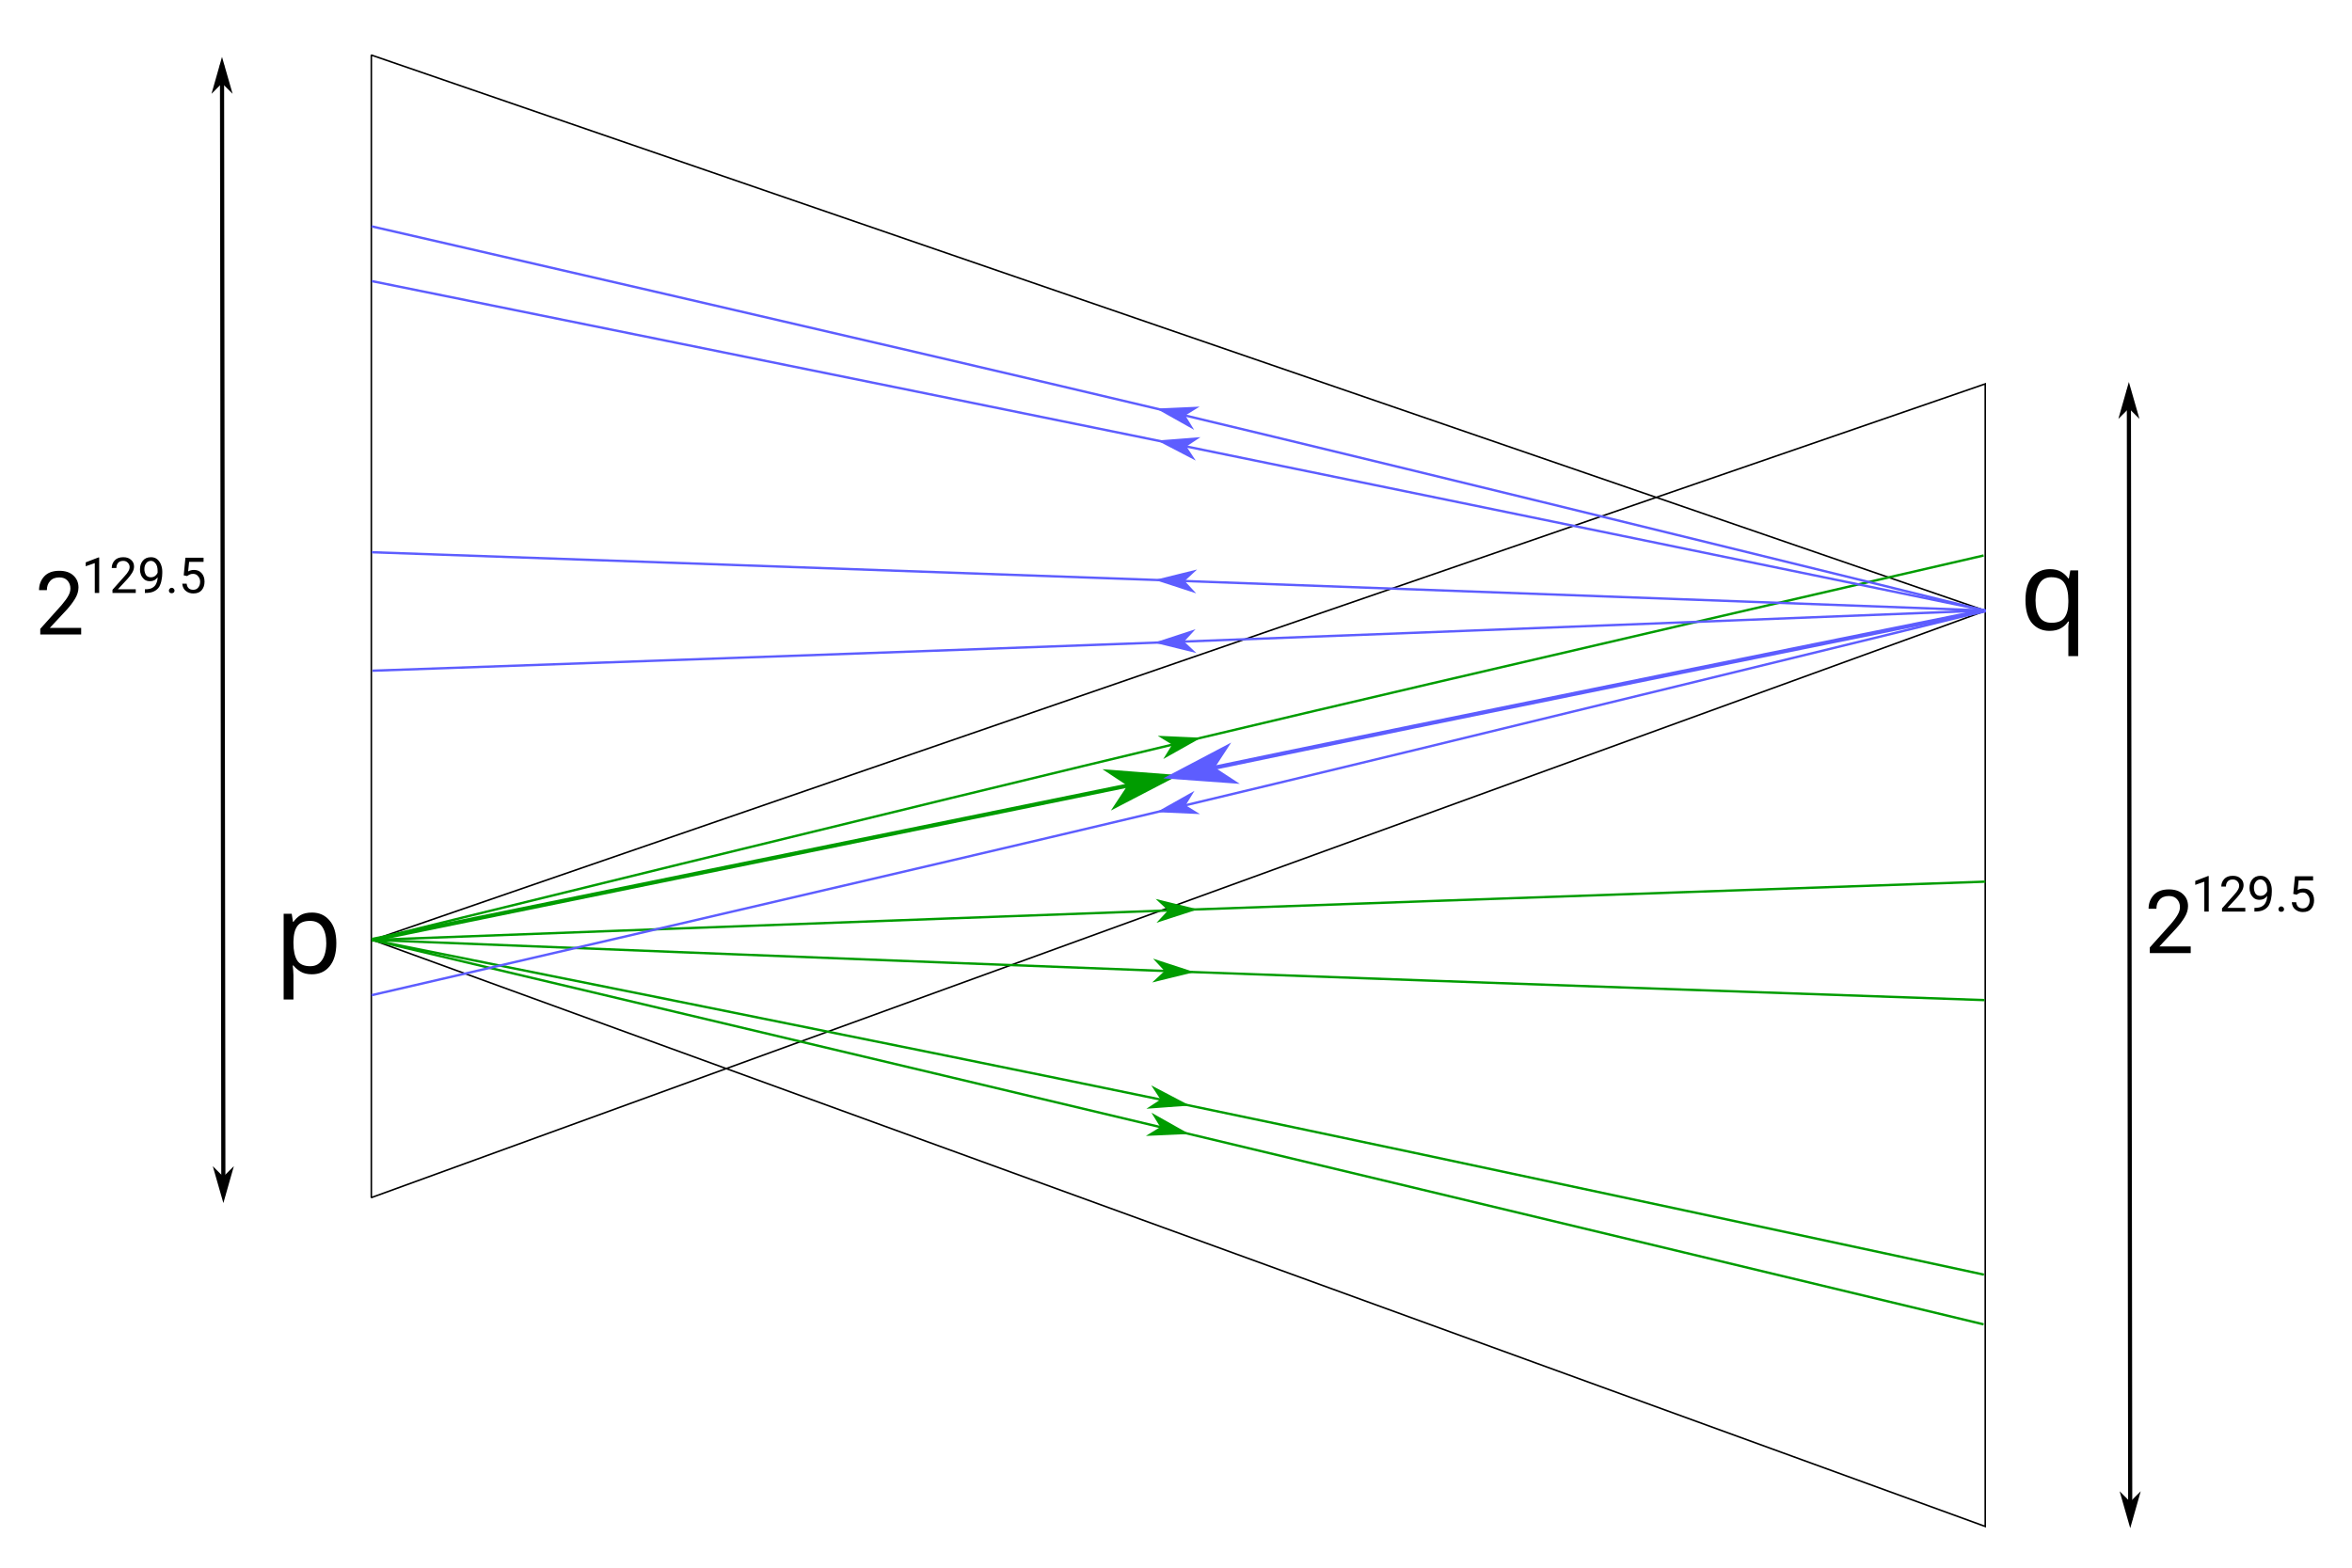
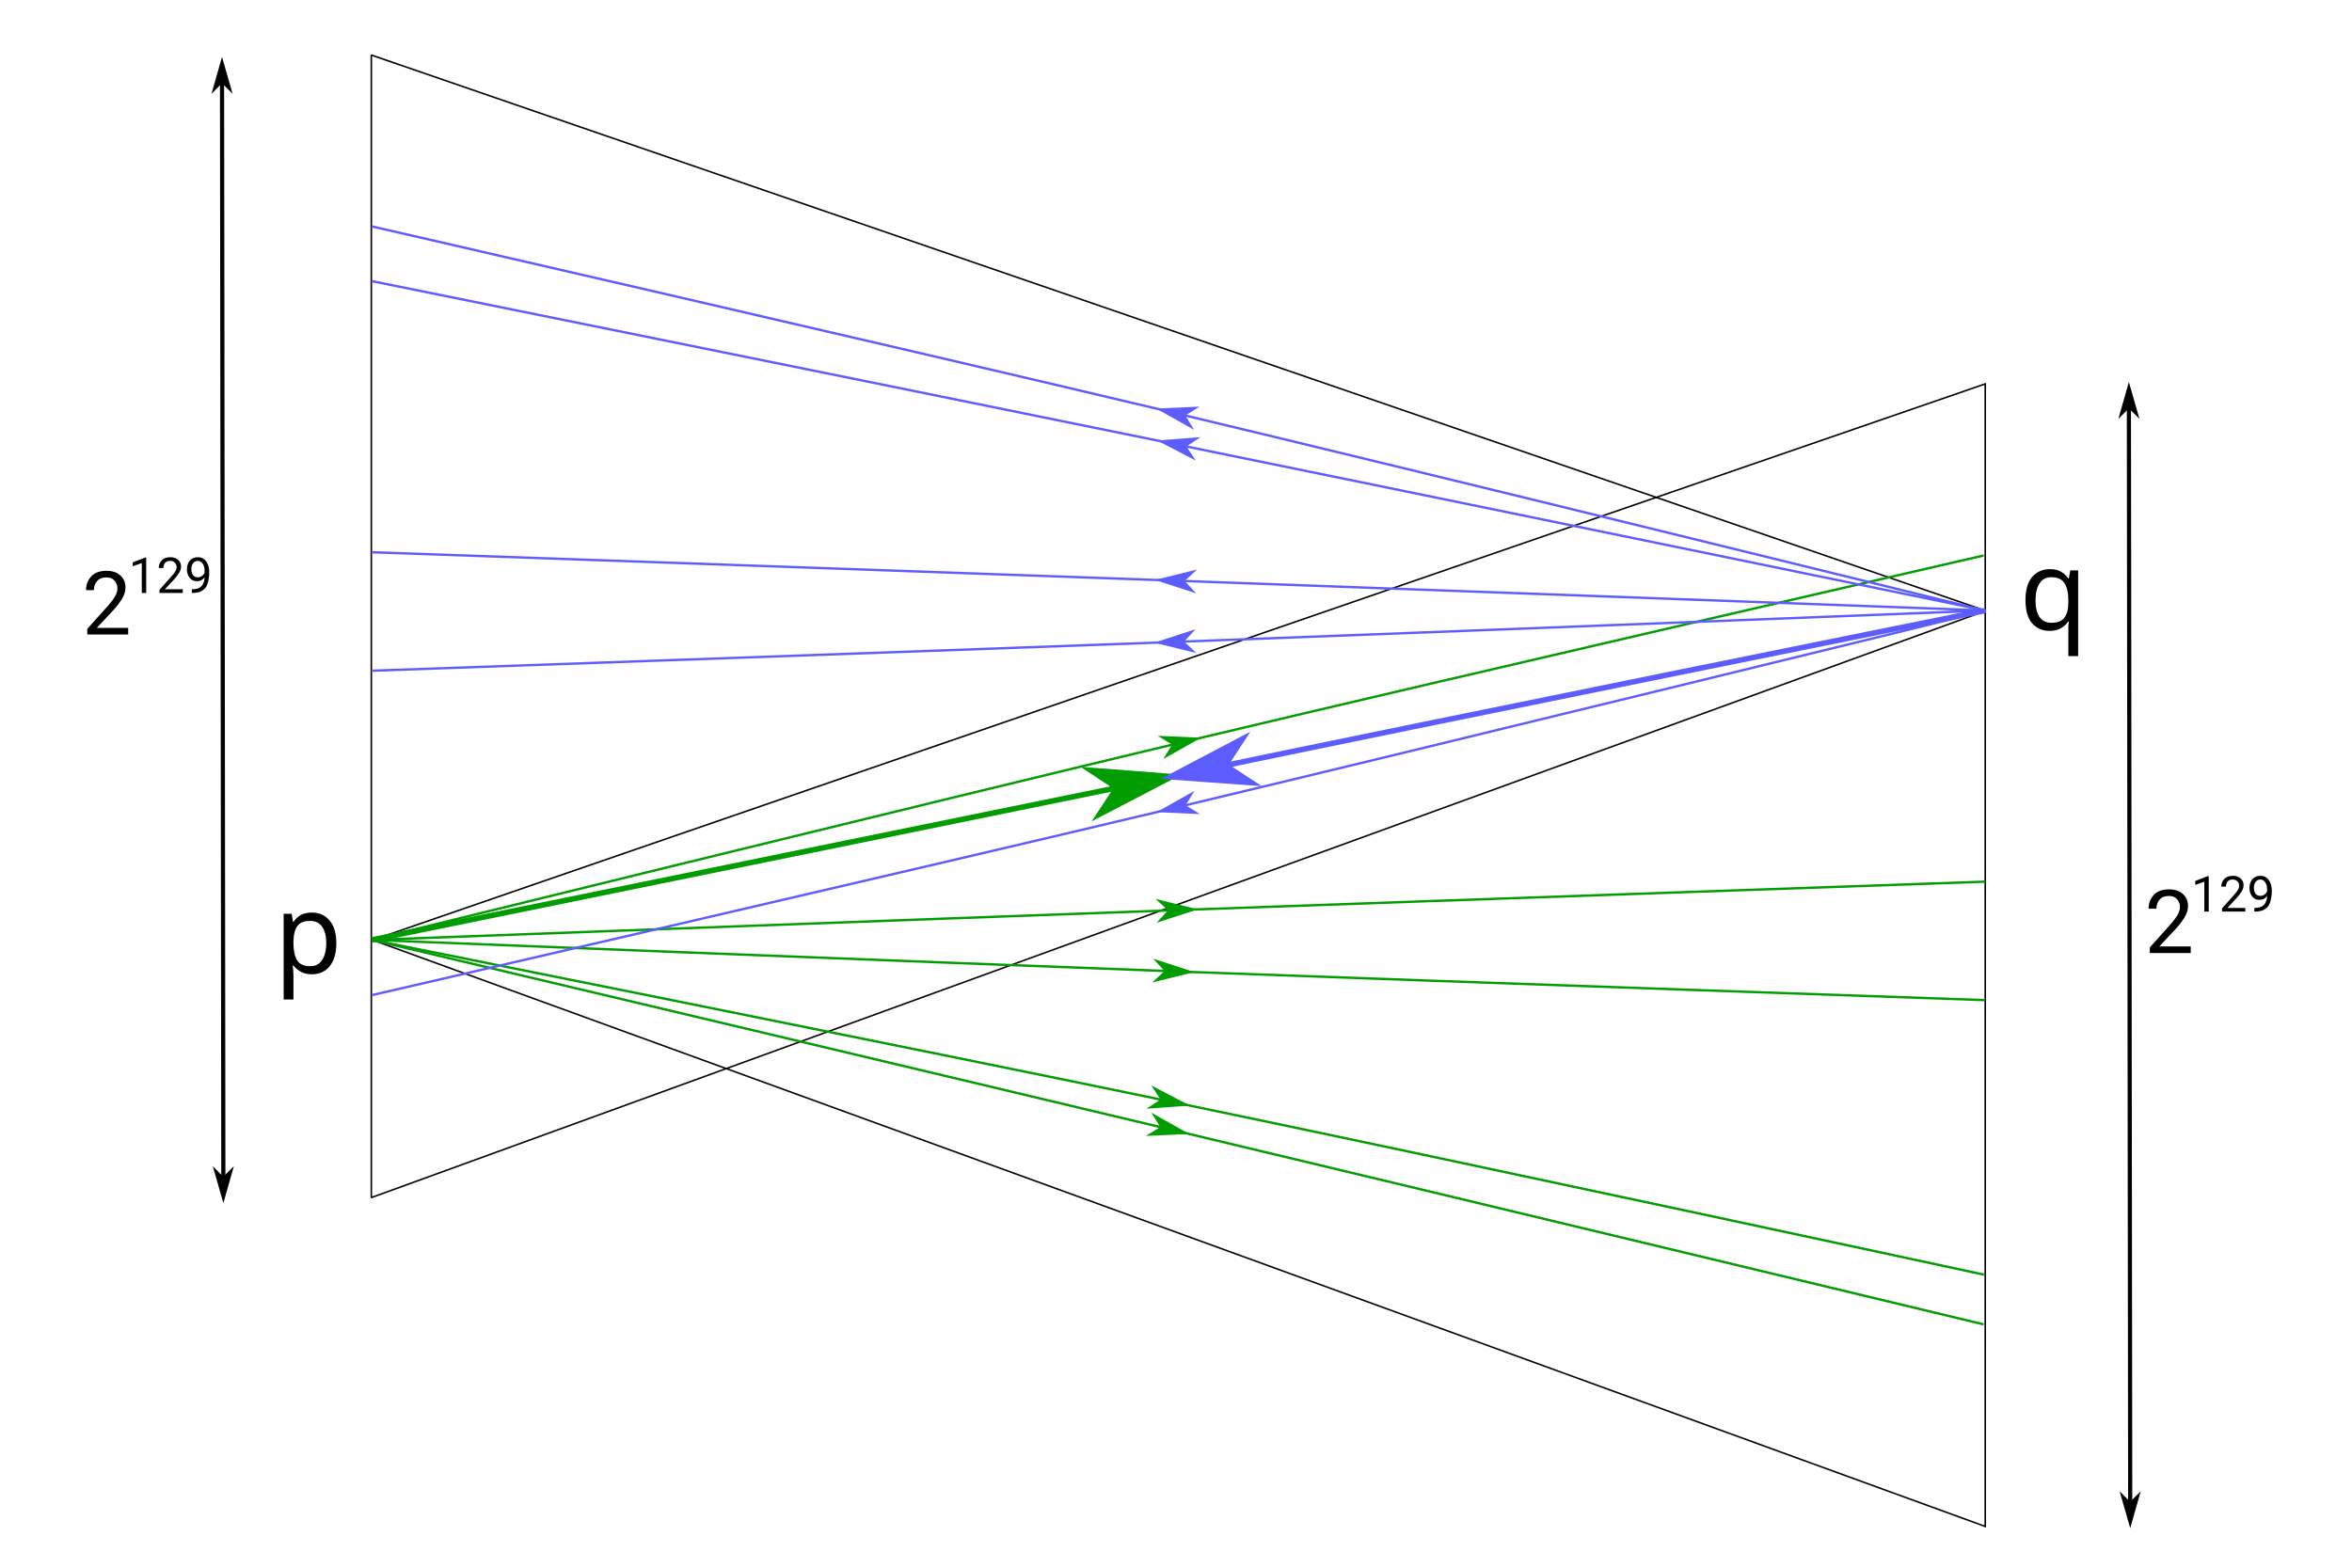
<svg xmlns="http://www.w3.org/2000/svg" width="150mm" height="100mm" viewBox="0 0 150 100" version="1.1" id="svg8">
  <defs id="defs2">
+     <marker orient="auto" refY="0.0" refX="0.0" id="marker1501" style="overflow:visible;">
+       <path id="path1247" d="M 0.0,0.0 L 5.0,-5.0 L -12.5,0.0 L 5.0,5.0 L 0.0,0.0 z " style="fill-rule:evenodd;stroke:#5d5dff;stroke-width:1pt;stroke-opacity:1;fill:#000000;fill-opacity:1" transform="scale(0.4) rotate(180) translate(10,0)" />
+     </marker>
    <marker orient="auto" refY="0" refX="0" id="marker10367" style="overflow:visible">
-       <path id="path10365" d="M 0,0 5,-5 -12.5,0 5,5 Z" style="fill:#5d5dff;fill-opacity:1;fill-rule:evenodd;stroke:#5d5dff;stroke-width:1pt;stroke-opacity:1" transform="matrix(-0.8,0,0,-0.8,-10,0)" />
+       <path id="path10365" d="M 0,0 5,-5 -12.5,0 5,5 Z" style="fill:#000000;fill-opacity:1;fill-rule:evenodd;stroke:#5d5dff;stroke-width:1pt;stroke-opacity:1" transform="matrix(-0.8,0,0,-0.8,-10,0)" />
    </marker>
    <marker orient="auto" refY="0" refX="0" id="Arrow1Mend" style="overflow:visible">
      <path id="path930" d="M 0,0 5,-5 -12.5,0 5,5 Z" style="fill:#000000;fill-opacity:1;fill-rule:evenodd;stroke:#000000;stroke-width:1pt;stroke-opacity:1" transform="matrix(-0.4,0,0,-0.4,-4,0)" />
    </marker>
    <marker orient="auto" refY="0" refX="0" id="Arrow1Mstart" style="overflow:visible">
      <path id="path927" d="M 0,0 5,-5 -12.5,0 5,5 Z" style="fill:#000000;fill-opacity:1;fill-rule:evenodd;stroke:#000000;stroke-width:1pt;stroke-opacity:1" transform="matrix(0.4,0,0,0.4,4,0)" />
    </marker>
    <marker orient="auto" refY="0" refX="0" id="Arrow1Lstart" style="overflow:visible">
      <path id="path921" d="M 0,0 5,-5 -12.5,0 5,5 Z" style="fill:#000000;fill-opacity:1;fill-rule:evenodd;stroke:#000000;stroke-width:1pt;stroke-opacity:1" transform="matrix(0.8,0,0,0.8,10,0)" />
    </marker>
    <marker style="overflow:visible" id="marker1331" refX="0" refY="0" orient="auto">
      <path transform="matrix(-0.8,0,0,-0.8,-10,0)" style="fill:#009c00;fill-opacity:1;fill-rule:evenodd;stroke:#009c00;stroke-width:1pt;stroke-opacity:1" d="M 0,0 5,-5 -12.5,0 5,5 Z" id="path1329" />
    </marker>
    <marker orient="auto" refY="0" refX="0" id="Arrow1Mstart-1" style="overflow:visible">
      <path id="path927-6" d="M 0,0 5,-5 -12.5,0 5,5 Z" style="fill:#000000;fill-opacity:1;fill-rule:evenodd;stroke:#000000;stroke-width:1pt;stroke-opacity:1" transform="matrix(0.4,0,0,0.4,4,0)" />
    </marker>
    <marker orient="auto" refY="0" refX="0" id="Arrow1Mend-3" style="overflow:visible">
      <path id="path930-8" d="M 0,0 5,-5 -12.5,0 5,5 Z" style="fill:#000000;fill-opacity:1;fill-rule:evenodd;stroke:#000000;stroke-width:1pt;stroke-opacity:1" transform="matrix(-0.4,0,0,-0.4,-4,0)" />
    </marker>
    <marker style="overflow:visible" id="marker1331-9" refX="0" refY="0" orient="auto">
      <path transform="matrix(-0.8,0,0,-0.8,-10,0)" style="fill:#009c00;fill-opacity:1;fill-rule:evenodd;stroke:#009c00;stroke-width:1pt;stroke-opacity:1" d="M 0,0 5,-5 -12.5,0 5,5 Z" id="path1329-1" />
    </marker>
    <marker style="overflow:visible" id="marker1331-7" refX="0" refY="0" orient="auto">
      <path transform="matrix(-0.8,0,0,-0.8,-10,0)" style="fill:#009c00;fill-opacity:1;fill-rule:evenodd;stroke:#009c00;stroke-width:1pt;stroke-opacity:1" d="M 0,0 5,-5 -12.5,0 5,5 Z" id="path1329-4" />
    </marker>
    <marker style="overflow:visible" id="marker1331-1" refX="0" refY="0" orient="auto">
      <path transform="matrix(-0.8,0,0,-0.8,-10,0)" style="fill:#000000;fill-opacity:1;fill-rule:evenodd;stroke:#000000;stroke-width:1pt;stroke-opacity:1" d="M 0,0 5,-5 -12.5,0 5,5 Z" id="path1329-9" />
    </marker>
    <marker style="overflow:visible" id="marker1331-8" refX="0" refY="0" orient="auto">
      <path transform="matrix(-0.8,0,0,-0.8,-10,0)" style="fill:#000000;fill-opacity:1;fill-rule:evenodd;stroke:#000000;stroke-width:1pt;stroke-opacity:1" d="M 0,0 5,-5 -12.5,0 5,5 Z" id="path1329-7" />
    </marker>
    <marker style="overflow:visible" id="marker1331-93" refX="0" refY="0" orient="auto">
      <path transform="matrix(-0.8,0,0,-0.8,-10,0)" style="fill:#009c00;fill-opacity:1;fill-rule:evenodd;stroke:#009c00;stroke-width:1pt;stroke-opacity:1" d="M 0,0 5,-5 -12.5,0 5,5 Z" id="path1329-13" />
    </marker>
    <marker style="overflow:visible" id="marker1331-8-7" refX="0" refY="0" orient="auto">
      <path transform="matrix(-0.8,0,0,-0.8,-10,0)" style="fill:#000000;fill-opacity:1;fill-rule:evenodd;stroke:#000000;stroke-width:1pt;stroke-opacity:1" d="M 0,0 5,-5 -12.5,0 5,5 Z" id="path1329-7-9" />
    </marker>
    <marker style="overflow:visible" id="marker1331-8-8" refX="0" refY="0" orient="auto">
      <path transform="matrix(-0.8,0,0,-0.8,-10,0)" style="fill:#009c00;fill-opacity:1;fill-rule:evenodd;stroke:#009c00;stroke-width:1pt;stroke-opacity:1" d="M 0,0 5,-5 -12.5,0 5,5 Z" id="path1329-7-8" />
    </marker>
    <marker style="overflow:visible" id="marker1331-8-8-0" refX="0" refY="0" orient="auto">
      <path transform="matrix(-0.8,0,0,-0.8,-10,0)" style="fill:#009c00;fill-opacity:1;fill-rule:evenodd;stroke:#009c00;stroke-width:1pt;stroke-opacity:1" d="M 0,0 5,-5 -12.5,0 5,5 Z" id="path1329-7-8-0" />
    </marker>
    <marker style="overflow:visible" id="marker1331-6" refX="0" refY="0" orient="auto">
      <path transform="matrix(-0.8,0,0,-0.8,-10,0)" style="fill:#5d5dff;fill-opacity:1;fill-rule:evenodd;stroke:#5d5dff;stroke-width:1pt;stroke-opacity:1" d="M 0,0 5,-5 -12.5,0 5,5 Z" id="path1329-8" />
    </marker>
    <marker style="overflow:visible" id="marker1331-9-2" refX="0" refY="0" orient="auto">
      <path transform="matrix(-0.8,0,0,-0.8,-10,0)" style="fill:#5d5dff;fill-opacity:1;fill-rule:evenodd;stroke:#5d5dff;stroke-width:1pt;stroke-opacity:1" d="M 0,0 5,-5 -12.5,0 5,5 Z" id="path1329-1-3" />
    </marker>
    <marker style="overflow:visible" id="marker1331-7-8" refX="0" refY="0" orient="auto">
      <path transform="matrix(-0.8,0,0,-0.8,-10,0)" style="fill:#5d5dff;fill-opacity:1;fill-rule:evenodd;stroke:#5d5dff;stroke-width:1pt;stroke-opacity:1" d="M 0,0 5,-5 -12.5,0 5,5 Z" id="path1329-4-5" />
    </marker>
    <marker style="overflow:visible" id="marker1331-93-0" refX="0" refY="0" orient="auto">
      <path transform="matrix(-0.8,0,0,-0.8,-10,0)" style="fill:#000000;fill-opacity:1;fill-rule:evenodd;stroke:#000000;stroke-width:1pt;stroke-opacity:1" d="M 0,0 5,-5 -12.5,0 5,5 Z" id="path1329-13-5" />
    </marker>
    <marker style="overflow:visible" id="marker1331-8-8-9" refX="0" refY="0" orient="auto">
-       <path transform="matrix(-0.8,0,0,-0.8,-10,0)" style="fill:#5d5dff;fill-opacity:1;fill-rule:evenodd;stroke:#5d5dff;stroke-width:1pt;stroke-opacity:1" d="M 0,0 5,-5 -12.5,0 5,5 Z" id="path1329-7-8-2" />
+       <path transform="matrix(-0.8,0,0,-0.8,-10,0)" style="fill:#000000;fill-opacity:1;fill-rule:evenodd;stroke:#5d5dff;stroke-width:1pt;stroke-opacity:1" d="M 0,0 5,-5 -12.5,0 5,5 Z" id="path1329-7-8-2" />
    </marker>
    <marker style="overflow:visible" id="marker1331-8-8-0-6" refX="0" refY="0" orient="auto">
      <path transform="matrix(-0.8,0,0,-0.8,-10,0)" style="fill:#5d5dff;fill-opacity:1;fill-rule:evenodd;stroke:#5d5dff;stroke-width:1pt;stroke-opacity:1" d="M 0,0 5,-5 -12.5,0 5,5 Z" id="path1329-7-8-0-8" />
    </marker>
    <marker style="overflow:visible" id="marker1331-8-8-7" refX="0" refY="0" orient="auto">
      <path transform="matrix(-0.8,0,0,-0.8,-10,0)" style="fill:#009c00;fill-opacity:1;fill-rule:evenodd;stroke:#009c00;stroke-width:1pt;stroke-opacity:1" d="M 0,0 5,-5 -12.5,0 5,5 Z" id="path1329-7-8-26" />
    </marker>
    <marker style="overflow:visible" id="marker1331-8-8-2" refX="0" refY="0" orient="auto">
      <path transform="matrix(-0.8,0,0,-0.8,-10,0)" style="fill:#009c00;fill-opacity:1;fill-rule:evenodd;stroke:#009c00;stroke-width:1pt;stroke-opacity:1" d="M 0,0 5,-5 -12.5,0 5,5 Z" id="path1329-7-8-9" />
    </marker>
    <marker style="overflow:visible" id="marker1331-8-8-7-0" refX="0" refY="0" orient="auto">
      <path transform="matrix(-0.8,0,0,-0.8,-10,0)" style="fill:#009c00;fill-opacity:1;fill-rule:evenodd;stroke:#009c00;stroke-width:1pt;stroke-opacity:1" d="M 0,0 5,-5 -12.5,0 5,5 Z" id="path1329-7-8-26-3" />
    </marker>
    <marker style="overflow:visible" id="marker1331-8-8-7-2" refX="0" refY="0" orient="auto">
      <path transform="matrix(-0.8,0,0,-0.8,-10,0)" style="fill:#5d5dff;fill-opacity:1;fill-rule:evenodd;stroke:#5d5dff;stroke-width:1pt;stroke-opacity:1" d="M 0,0 5,-5 -12.5,0 5,5 Z" id="path1329-7-8-26-35" />
    </marker>
    <marker style="overflow:visible" id="marker1331-8-8-1" refX="0" refY="0" orient="auto">
      <path transform="matrix(-0.8,0,0,-0.8,-10,0)" style="fill:#5d5dff;fill-opacity:1;fill-rule:evenodd;stroke:#5d5dff;stroke-width:1pt;stroke-opacity:1" d="M 0,0 5,-5 -12.5,0 5,5 Z" id="path1329-7-8-7" />
    </marker>
  </defs>
  <g id="layer1" transform="translate(0,-197)">
    <path style="fill:none;stroke:#000000;stroke-width:0.1;stroke-linecap:butt;stroke-linejoin:miter;stroke-miterlimit:4;stroke-dasharray:none;stroke-opacity:1" d="M 23.77,256.963 126.61,221.488 V 294.369 Z" id="path861" />
    <path style="fill:none;stroke:#000000;stroke-width:0.1;stroke-linecap:butt;stroke-linejoin:bevel;stroke-miterlimit:4;stroke-dasharray:none;stroke-opacity:1" d="M 126.634,235.96 23.681,200.512 v 72.881 z" id="path861-2" />
    <text xml:space="preserve" style="font-style:normal;font-variant:normal;font-weight:normal;font-stretch:normal;font-size:7.056px;line-height:1.25;font-family:Cabin;-inkscape-font-specification:Cabin;font-variant-ligatures:normal;font-variant-position:normal;font-variant-caps:normal;font-variant-numeric:normal;font-variant-alternates:normal;font-feature-settings:normal;text-indent:0;text-align:start;text-decoration:none;text-decoration-line:none;text-decoration-style:solid;text-decoration-color:#000000;letter-spacing:0px;word-spacing:0px;text-transform:none;writing-mode:lr-tb;direction:ltr;text-orientation:mixed;dominant-baseline:auto;baseline-shift:baseline;text-anchor:start;white-space:normal;shape-padding:0;opacity:1;vector-effect:none;fill:#000000;fill-opacity:1;stroke:none;stroke-width:0.265;stroke-linecap:butt;stroke-linejoin:miter;stroke-miterlimit:4;stroke-dasharray:none;stroke-dashoffset:0;stroke-opacity:1" x="17.498" y="259.071" id="text2095">
      <tspan id="tspan2093" x="17.498" y="259.071" style="font-style:normal;font-variant:normal;font-weight:normal;font-stretch:normal;font-family:MathJax_Math;-inkscape-font-specification:MathJax_Math;stroke-width:0.265">p</tspan>
    </text>
    <text xml:space="preserve" style="font-style:normal;font-variant:normal;font-weight:normal;font-stretch:normal;font-size:7.056px;line-height:1.25;font-family:Cabin;-inkscape-font-specification:Cabin;font-variant-ligatures:normal;font-variant-position:normal;font-variant-caps:normal;font-variant-numeric:normal;font-variant-alternates:normal;font-feature-settings:normal;text-indent:0;text-align:start;text-decoration:none;text-decoration-line:none;text-decoration-style:solid;text-decoration-color:#000000;letter-spacing:0px;word-spacing:0px;text-transform:none;writing-mode:lr-tb;direction:ltr;text-orientation:mixed;dominant-baseline:auto;baseline-shift:baseline;text-anchor:start;white-space:normal;shape-padding:0;opacity:1;vector-effect:none;fill:#000000;fill-opacity:1;stroke:none;stroke-width:0.265;stroke-linecap:butt;stroke-linejoin:miter;stroke-miterlimit:4;stroke-dasharray:none;stroke-dashoffset:0;stroke-opacity:1" x="128.786" y="237.166" id="text2099">
      <tspan id="tspan2097" x="128.786" y="237.166" style="font-style:normal;font-variant:normal;font-weight:normal;font-stretch:normal;font-family:MathJax_Math;-inkscape-font-specification:MathJax_Math;stroke-width:0.265">q</tspan>
    </text>
    <path style="fill:none;stroke:#000000;stroke-width:0.265;stroke-linecap:butt;stroke-linejoin:miter;stroke-miterlimit:4;stroke-dasharray:none;stroke-opacity:1;marker-start:url(#Arrow1Mstart);marker-end:url(#Arrow1Mend)" d="m 135.77,221.889 0.086,72.068" id="path2122" />
    <path style="fill:none;stroke:#000000;stroke-width:0.265;stroke-linecap:butt;stroke-linejoin:miter;stroke-miterlimit:4;stroke-dasharray:none;stroke-opacity:1;marker-start:url(#Arrow1Mstart-1);marker-end:url(#Arrow1Mend-3)" d="m 14.159,201.151 0.086,72.068" id="path2122-5" />
-     <g id="g3350" transform="translate(-0.2834821)">
-       <text id="text2330-0" y="237.472" x="2.507" style="font-style:normal;font-variant:normal;font-weight:normal;font-stretch:normal;font-size:7.056px;line-height:1.25;font-family:Cabin;-inkscape-font-specification:Cabin;font-variant-ligatures:normal;font-variant-position:normal;font-variant-caps:normal;font-variant-numeric:normal;font-variant-alternates:normal;font-feature-settings:normal;text-indent:0;text-align:start;text-decoration:none;text-decoration-line:none;text-decoration-style:solid;text-decoration-color:#000000;letter-spacing:0px;word-spacing:0px;text-transform:none;writing-mode:lr-tb;direction:ltr;text-orientation:mixed;dominant-baseline:auto;baseline-shift:baseline;text-anchor:start;white-space:normal;shape-padding:0;opacity:1;vector-effect:none;fill:#000000;fill-opacity:1;stroke:none;stroke-width:0.265;stroke-linecap:butt;stroke-linejoin:miter;stroke-miterlimit:4;stroke-dasharray:none;stroke-dashoffset:0;stroke-opacity:1" xml:space="preserve">
-         <tspan style="font-style:normal;font-variant:normal;font-weight:normal;font-stretch:normal;font-size:5.644px;font-family:Roboto;-inkscape-font-specification:Roboto;stroke-width:0.265" y="237.472" x="2.507" id="tspan2328-1">2</tspan>
+     <g id="g1803" transform="translate(3)">
+       <text id="text2330-0" y="237.472" x="2.223" style="font-style:normal;font-variant:normal;font-weight:normal;font-stretch:normal;font-size:7.056px;line-height:1.25;font-family:Cabin;-inkscape-font-specification:Cabin;font-variant-ligatures:normal;font-variant-position:normal;font-variant-caps:normal;font-variant-numeric:normal;font-variant-alternates:normal;font-feature-settings:normal;text-indent:0;text-align:start;text-decoration:none;text-decoration-line:none;text-decoration-style:solid;text-decoration-color:#000000;letter-spacing:0px;word-spacing:0px;text-transform:none;writing-mode:lr-tb;direction:ltr;text-orientation:mixed;dominant-baseline:auto;baseline-shift:baseline;text-anchor:start;white-space:normal;shape-padding:0;opacity:1;vector-effect:none;fill:#000000;fill-opacity:1;stroke:none;stroke-width:0.265;stroke-linecap:butt;stroke-linejoin:miter;stroke-miterlimit:4;stroke-dasharray:none;stroke-dashoffset:0;stroke-opacity:1" xml:space="preserve">
+         <tspan style="font-style:normal;font-variant:normal;font-weight:normal;font-stretch:normal;font-size:5.644px;font-family:Roboto;-inkscape-font-specification:Roboto;stroke-width:0.265" y="237.472" x="2.223" id="tspan2328-1">2</tspan>
      </text>
-       <text id="text2334-2" y="234.826" x="5.483" style="font-style:normal;font-variant:normal;font-weight:normal;font-stretch:normal;font-size:7.056px;line-height:1.25;font-family:Cabin;-inkscape-font-specification:Cabin;font-variant-ligatures:normal;font-variant-position:normal;font-variant-caps:normal;font-variant-numeric:normal;font-variant-alternates:normal;font-feature-settings:normal;text-indent:0;text-align:start;text-decoration:none;text-decoration-line:none;text-decoration-style:solid;text-decoration-color:#000000;letter-spacing:0px;word-spacing:0px;text-transform:none;writing-mode:lr-tb;direction:ltr;text-orientation:mixed;dominant-baseline:auto;baseline-shift:baseline;text-anchor:start;white-space:normal;shape-padding:0;opacity:1;vector-effect:none;fill:#000000;fill-opacity:1;stroke:none;stroke-width:0.265;stroke-linecap:butt;stroke-linejoin:miter;stroke-miterlimit:4;stroke-dasharray:none;stroke-dashoffset:0;stroke-opacity:1" xml:space="preserve">
-         <tspan style="font-style:normal;font-variant:normal;font-weight:normal;font-stretch:normal;font-size:3.175px;font-family:Roboto;-inkscape-font-specification:Roboto;stroke-width:0.265" y="234.826" x="5.483" id="tspan2332-6">129.5</tspan>
+       <text id="text2334-2" y="234.826" x="5.2" style="font-style:normal;font-variant:normal;font-weight:normal;font-stretch:normal;font-size:7.056px;line-height:1.25;font-family:Cabin;-inkscape-font-specification:Cabin;font-variant-ligatures:normal;font-variant-position:normal;font-variant-caps:normal;font-variant-numeric:normal;font-variant-alternates:normal;font-feature-settings:normal;text-indent:0;text-align:start;text-decoration:none;text-decoration-line:none;text-decoration-style:solid;text-decoration-color:#000000;letter-spacing:0px;word-spacing:0px;text-transform:none;writing-mode:lr-tb;direction:ltr;text-orientation:mixed;dominant-baseline:auto;baseline-shift:baseline;text-anchor:start;white-space:normal;shape-padding:0;opacity:1;vector-effect:none;fill:#000000;fill-opacity:1;stroke:none;stroke-width:0.265;stroke-linecap:butt;stroke-linejoin:miter;stroke-miterlimit:4;stroke-dasharray:none;stroke-dashoffset:0;stroke-opacity:1" xml:space="preserve">
+         <tspan style="font-style:normal;font-variant:normal;font-weight:normal;font-stretch:normal;font-size:3.175px;font-family:Roboto;-inkscape-font-specification:Roboto;stroke-width:0.265" y="234.826" x="5.2" id="tspan2332-6">129</tspan>
      </text>
    </g>
-     <g id="g3350-3" transform="translate(134.2535,20.32299)">
-       <text id="text2330-0-1" y="237.472" x="2.507" style="font-style:normal;font-variant:normal;font-weight:normal;font-stretch:normal;font-size:7.056px;line-height:1.25;font-family:Cabin;-inkscape-font-specification:Cabin;font-variant-ligatures:normal;font-variant-position:normal;font-variant-caps:normal;font-variant-numeric:normal;font-variant-alternates:normal;font-feature-settings:normal;text-indent:0;text-align:start;text-decoration:none;text-decoration-line:none;text-decoration-style:solid;text-decoration-color:#000000;letter-spacing:0px;word-spacing:0px;text-transform:none;writing-mode:lr-tb;direction:ltr;text-orientation:mixed;dominant-baseline:auto;baseline-shift:baseline;text-anchor:start;white-space:normal;shape-padding:0;opacity:1;vector-effect:none;fill:#000000;fill-opacity:1;stroke:none;stroke-width:0.265;stroke-linecap:butt;stroke-linejoin:miter;stroke-miterlimit:4;stroke-dasharray:none;stroke-dashoffset:0;stroke-opacity:1" xml:space="preserve">
-         <tspan style="font-style:normal;font-variant:normal;font-weight:normal;font-stretch:normal;font-size:5.644px;font-family:Roboto;-inkscape-font-specification:Roboto;stroke-width:0.265" y="237.472" x="2.507" id="tspan2328-1-9">2</tspan>
+     <g id="g1793">
+       <text id="text2330-0-1" y="257.795" x="136.76" style="font-style:normal;font-variant:normal;font-weight:normal;font-stretch:normal;font-size:7.056px;line-height:1.25;font-family:Cabin;-inkscape-font-specification:Cabin;font-variant-ligatures:normal;font-variant-position:normal;font-variant-caps:normal;font-variant-numeric:normal;font-variant-alternates:normal;font-feature-settings:normal;text-indent:0;text-align:start;text-decoration:none;text-decoration-line:none;text-decoration-style:solid;text-decoration-color:#000000;letter-spacing:0px;word-spacing:0px;text-transform:none;writing-mode:lr-tb;direction:ltr;text-orientation:mixed;dominant-baseline:auto;baseline-shift:baseline;text-anchor:start;white-space:normal;shape-padding:0;opacity:1;vector-effect:none;fill:#000000;fill-opacity:1;stroke:none;stroke-width:0.265;stroke-linecap:butt;stroke-linejoin:miter;stroke-miterlimit:4;stroke-dasharray:none;stroke-dashoffset:0;stroke-opacity:1" xml:space="preserve">
+         <tspan style="font-style:normal;font-variant:normal;font-weight:normal;font-stretch:normal;font-size:5.644px;font-family:Roboto;-inkscape-font-specification:Roboto;stroke-width:0.265" y="257.795" x="136.76" id="tspan2328-1-9">2</tspan>
      </text>
-       <text id="text2334-2-1" y="234.826" x="5.483" style="font-style:normal;font-variant:normal;font-weight:normal;font-stretch:normal;font-size:7.056px;line-height:1.25;font-family:Cabin;-inkscape-font-specification:Cabin;font-variant-ligatures:normal;font-variant-position:normal;font-variant-caps:normal;font-variant-numeric:normal;font-variant-alternates:normal;font-feature-settings:normal;text-indent:0;text-align:start;text-decoration:none;text-decoration-line:none;text-decoration-style:solid;text-decoration-color:#000000;letter-spacing:0px;word-spacing:0px;text-transform:none;writing-mode:lr-tb;direction:ltr;text-orientation:mixed;dominant-baseline:auto;baseline-shift:baseline;text-anchor:start;white-space:normal;shape-padding:0;opacity:1;vector-effect:none;fill:#000000;fill-opacity:1;stroke:none;stroke-width:0.265;stroke-linecap:butt;stroke-linejoin:miter;stroke-miterlimit:4;stroke-dasharray:none;stroke-dashoffset:0;stroke-opacity:1" xml:space="preserve">
-         <tspan style="font-style:normal;font-variant:normal;font-weight:normal;font-stretch:normal;font-size:3.175px;font-family:Roboto;-inkscape-font-specification:Roboto;stroke-width:0.265" y="234.826" x="5.483" id="tspan2332-6-0">129.5</tspan>
+       <text id="text2334-2-1" y="255.149" x="139.737" style="font-style:normal;font-variant:normal;font-weight:normal;font-stretch:normal;font-size:7.056px;line-height:1.25;font-family:Cabin;-inkscape-font-specification:Cabin;font-variant-ligatures:normal;font-variant-position:normal;font-variant-caps:normal;font-variant-numeric:normal;font-variant-alternates:normal;font-feature-settings:normal;text-indent:0;text-align:start;text-decoration:none;text-decoration-line:none;text-decoration-style:solid;text-decoration-color:#000000;letter-spacing:0px;word-spacing:0px;text-transform:none;writing-mode:lr-tb;direction:ltr;text-orientation:mixed;dominant-baseline:auto;baseline-shift:baseline;text-anchor:start;white-space:normal;shape-padding:0;opacity:1;vector-effect:none;fill:#000000;fill-opacity:1;stroke:none;stroke-width:0.265;stroke-linecap:butt;stroke-linejoin:miter;stroke-miterlimit:4;stroke-dasharray:none;stroke-dashoffset:0;stroke-opacity:1" xml:space="preserve">
+         <tspan style="font-style:normal;font-variant:normal;font-weight:normal;font-stretch:normal;font-size:3.175px;font-family:Roboto;-inkscape-font-specification:Roboto;stroke-width:0.265" y="255.149" x="139.737" id="tspan2332-6-0">129</tspan>
      </text>
    </g>
-     <path style="fill:none;stroke:#009c00;stroke-width:0.265px;stroke-linecap:butt;stroke-linejoin:miter;stroke-opacity:1;marker-end:url(#marker1331)" d="m 23.711,256.956 c 0,0 33.463,-6.835 50.978,-10.411" id="path917" />
+     <path style="fill:none;stroke:#009c00;stroke-width:0.35;stroke-linecap:butt;stroke-linejoin:miter;stroke-opacity:1;marker-end:url(#marker1331);stroke-miterlimit:4;stroke-dasharray:none" d="m 23.711,256.956 c 0,0 33.463,-6.835 50.978,-10.411" id="path917" />
    <path style="fill:none;stroke:#009c00;stroke-width:0.15;stroke-linecap:butt;stroke-linejoin:miter;stroke-opacity:1;marker-mid:url(#marker1331-9);stroke-miterlimit:4;stroke-dasharray:none" d="m 23.711,256.956 c 0,0 34.927,-1.309 52.391,-1.94 16.839,-0.608 50.519,-1.777 50.519,-1.777" id="path917-7" />
    <path style="fill:none;stroke:#009c00;stroke-width:0.15;stroke-linecap:butt;stroke-linejoin:miter;stroke-opacity:1;marker-mid:url(#marker1331-7);stroke-miterlimit:4;stroke-dasharray:none" d="m 23.711,256.956 c 0,0 34.779,1.393 52.171,2.042 16.895,0.63 50.688,1.798 50.688,1.798" id="path917-1" />
    <path style="fill:none;stroke:#009c00;stroke-width:0.15;stroke-linecap:butt;stroke-linejoin:miter;stroke-miterlimit:4;stroke-dasharray:none;stroke-opacity:1;marker-mid:url(#marker1331-93)" d="m 23.711,256.956 c 0,0 34.605,6.918 51.881,10.507 16.997,3.53 50.936,10.845 50.936,10.845" id="path917-8" />
    <path style="fill:none;stroke:#009c00;stroke-width:0.15;stroke-linecap:butt;stroke-linejoin:miter;stroke-miterlimit:4;stroke-dasharray:none;stroke-opacity:1;marker-mid:url(#marker1331-8-8)" d="m 23.711,256.956 c 0,0 35.052,-8.645 52.611,-12.831 16.708,-3.984 50.185,-11.691 50.185,-11.691" id="path917-4-4" />
    <path style="fill:none;stroke:#5d5dff;stroke-width:0.15;stroke-linecap:butt;stroke-linejoin:miter;stroke-opacity:1;marker-mid:url(#marker1331-6);stroke-miterlimit:4;stroke-dasharray:none" d="m 126.617,235.943 c 0,0 -35.018,-7.21 -52.533,-10.786 C 57.297,221.73 23.711,214.931 23.711,214.931" id="path917-2" />
    <path style="fill:none;stroke:#5d5dff;stroke-width:0.15;stroke-linecap:butt;stroke-linejoin:miter;stroke-miterlimit:4;stroke-dasharray:none;stroke-opacity:1;marker-mid:url(#marker1331-9-2)" d="m 126.617,235.943 c 0,0 -35.116,-1.306 -52.674,-1.94 -16.745,-0.604 -50.236,-1.777 -50.236,-1.777" id="path917-7-8" />
    <path style="fill:none;stroke:#5d5dff;stroke-width:0.15;stroke-linecap:butt;stroke-linejoin:miter;stroke-miterlimit:4;stroke-dasharray:none;stroke-opacity:1;marker-mid:url(#marker1331-7-8)" d="m 126.617,235.943 c 0,0 -35.142,1.387 -52.714,2.042 -16.714,0.623 -50.145,1.798 -50.145,1.798" id="path917-1-3" />
-     <path style="fill:#000000;stroke:#5d5dff;stroke-width:0.265;stroke-linecap:butt;stroke-linejoin:miter;stroke-opacity:1;marker-end:url(#marker10367);stroke-miterlimit:4;stroke-dasharray:none;fill-opacity:1" d="m 126.617,235.943 c 0,0 -34.637,6.98 -51.928,10.601" id="path917-8-6" />
+     <path style="fill:#5d5dff;stroke:#5d5dff;stroke-width:0.35;stroke-linecap:butt;stroke-linejoin:miter;stroke-opacity:1;marker-end:url(#marker1331-8-8-0-6);stroke-miterlimit:4;stroke-dasharray:none;fill-opacity:1" d="m 126.617,235.943 c 0,0 -34.637,6.98 -51.928,10.601" id="path917-8-6" />
    <path style="fill:none;stroke:#009c00;stroke-width:0.15;stroke-linecap:butt;stroke-linejoin:miter;stroke-miterlimit:4;stroke-dasharray:none;stroke-opacity:1;marker-mid:url(#marker1331-8-8-7)" d="m 23.711,256.956 c 0,0 34.574,8.189 51.855,12.312 16.985,4.052 50.941,12.211 50.941,12.211" id="path917-4-4-6" />
    <path style="fill:none;stroke:#009c00;stroke-width:0.567;stroke-linecap:butt;stroke-linejoin:miter;stroke-miterlimit:4;stroke-dasharray:none;stroke-opacity:1;marker-mid:url(#marker1331-8-8-2)" d="m 0.068,92.961 c 0,0 132.48,-32.674 198.845,-48.496 C 262.061,29.408 388.589,0.276 388.589,0.276" id="path917-4-4-7" />
    <path style="fill:none;stroke:#009c00;stroke-width:0.567;stroke-linecap:butt;stroke-linejoin:miter;stroke-miterlimit:4;stroke-dasharray:none;stroke-opacity:1;marker-mid:url(#marker1331-8-8-7-0)" d="m 0.065,0.276 c 0,0 130.675,30.951 195.988,46.532 64.194,15.315 192.533,46.152 192.533,46.152" id="path917-4-4-6-7" />
    <path style="fill:none;stroke:#5d5dff;stroke-width:0.15;stroke-linecap:butt;stroke-linejoin:miter;stroke-miterlimit:4;stroke-dasharray:none;stroke-opacity:1;marker-mid:url(#marker1331-8-8-1)" d="m 126.634,235.96 c 0,0 -35.051,-8.65 -52.611,-12.831 -16.754,-3.989 -50.327,-11.691 -50.327,-11.691" id="path917-4-4-8" />
    <path style="fill:none;stroke:#5d5dff;stroke-width:0.15;stroke-linecap:butt;stroke-linejoin:miter;stroke-miterlimit:4;stroke-dasharray:none;stroke-opacity:1;marker-mid:url(#marker1331-8-8-7-2)" d="m 126.634,235.96 c 0,0 -35.041,8.601 -52.59,12.779 -16.764,3.992 -50.348,11.743 -50.348,11.743" id="path917-4-4-6-9" />
  </g>
</svg>
